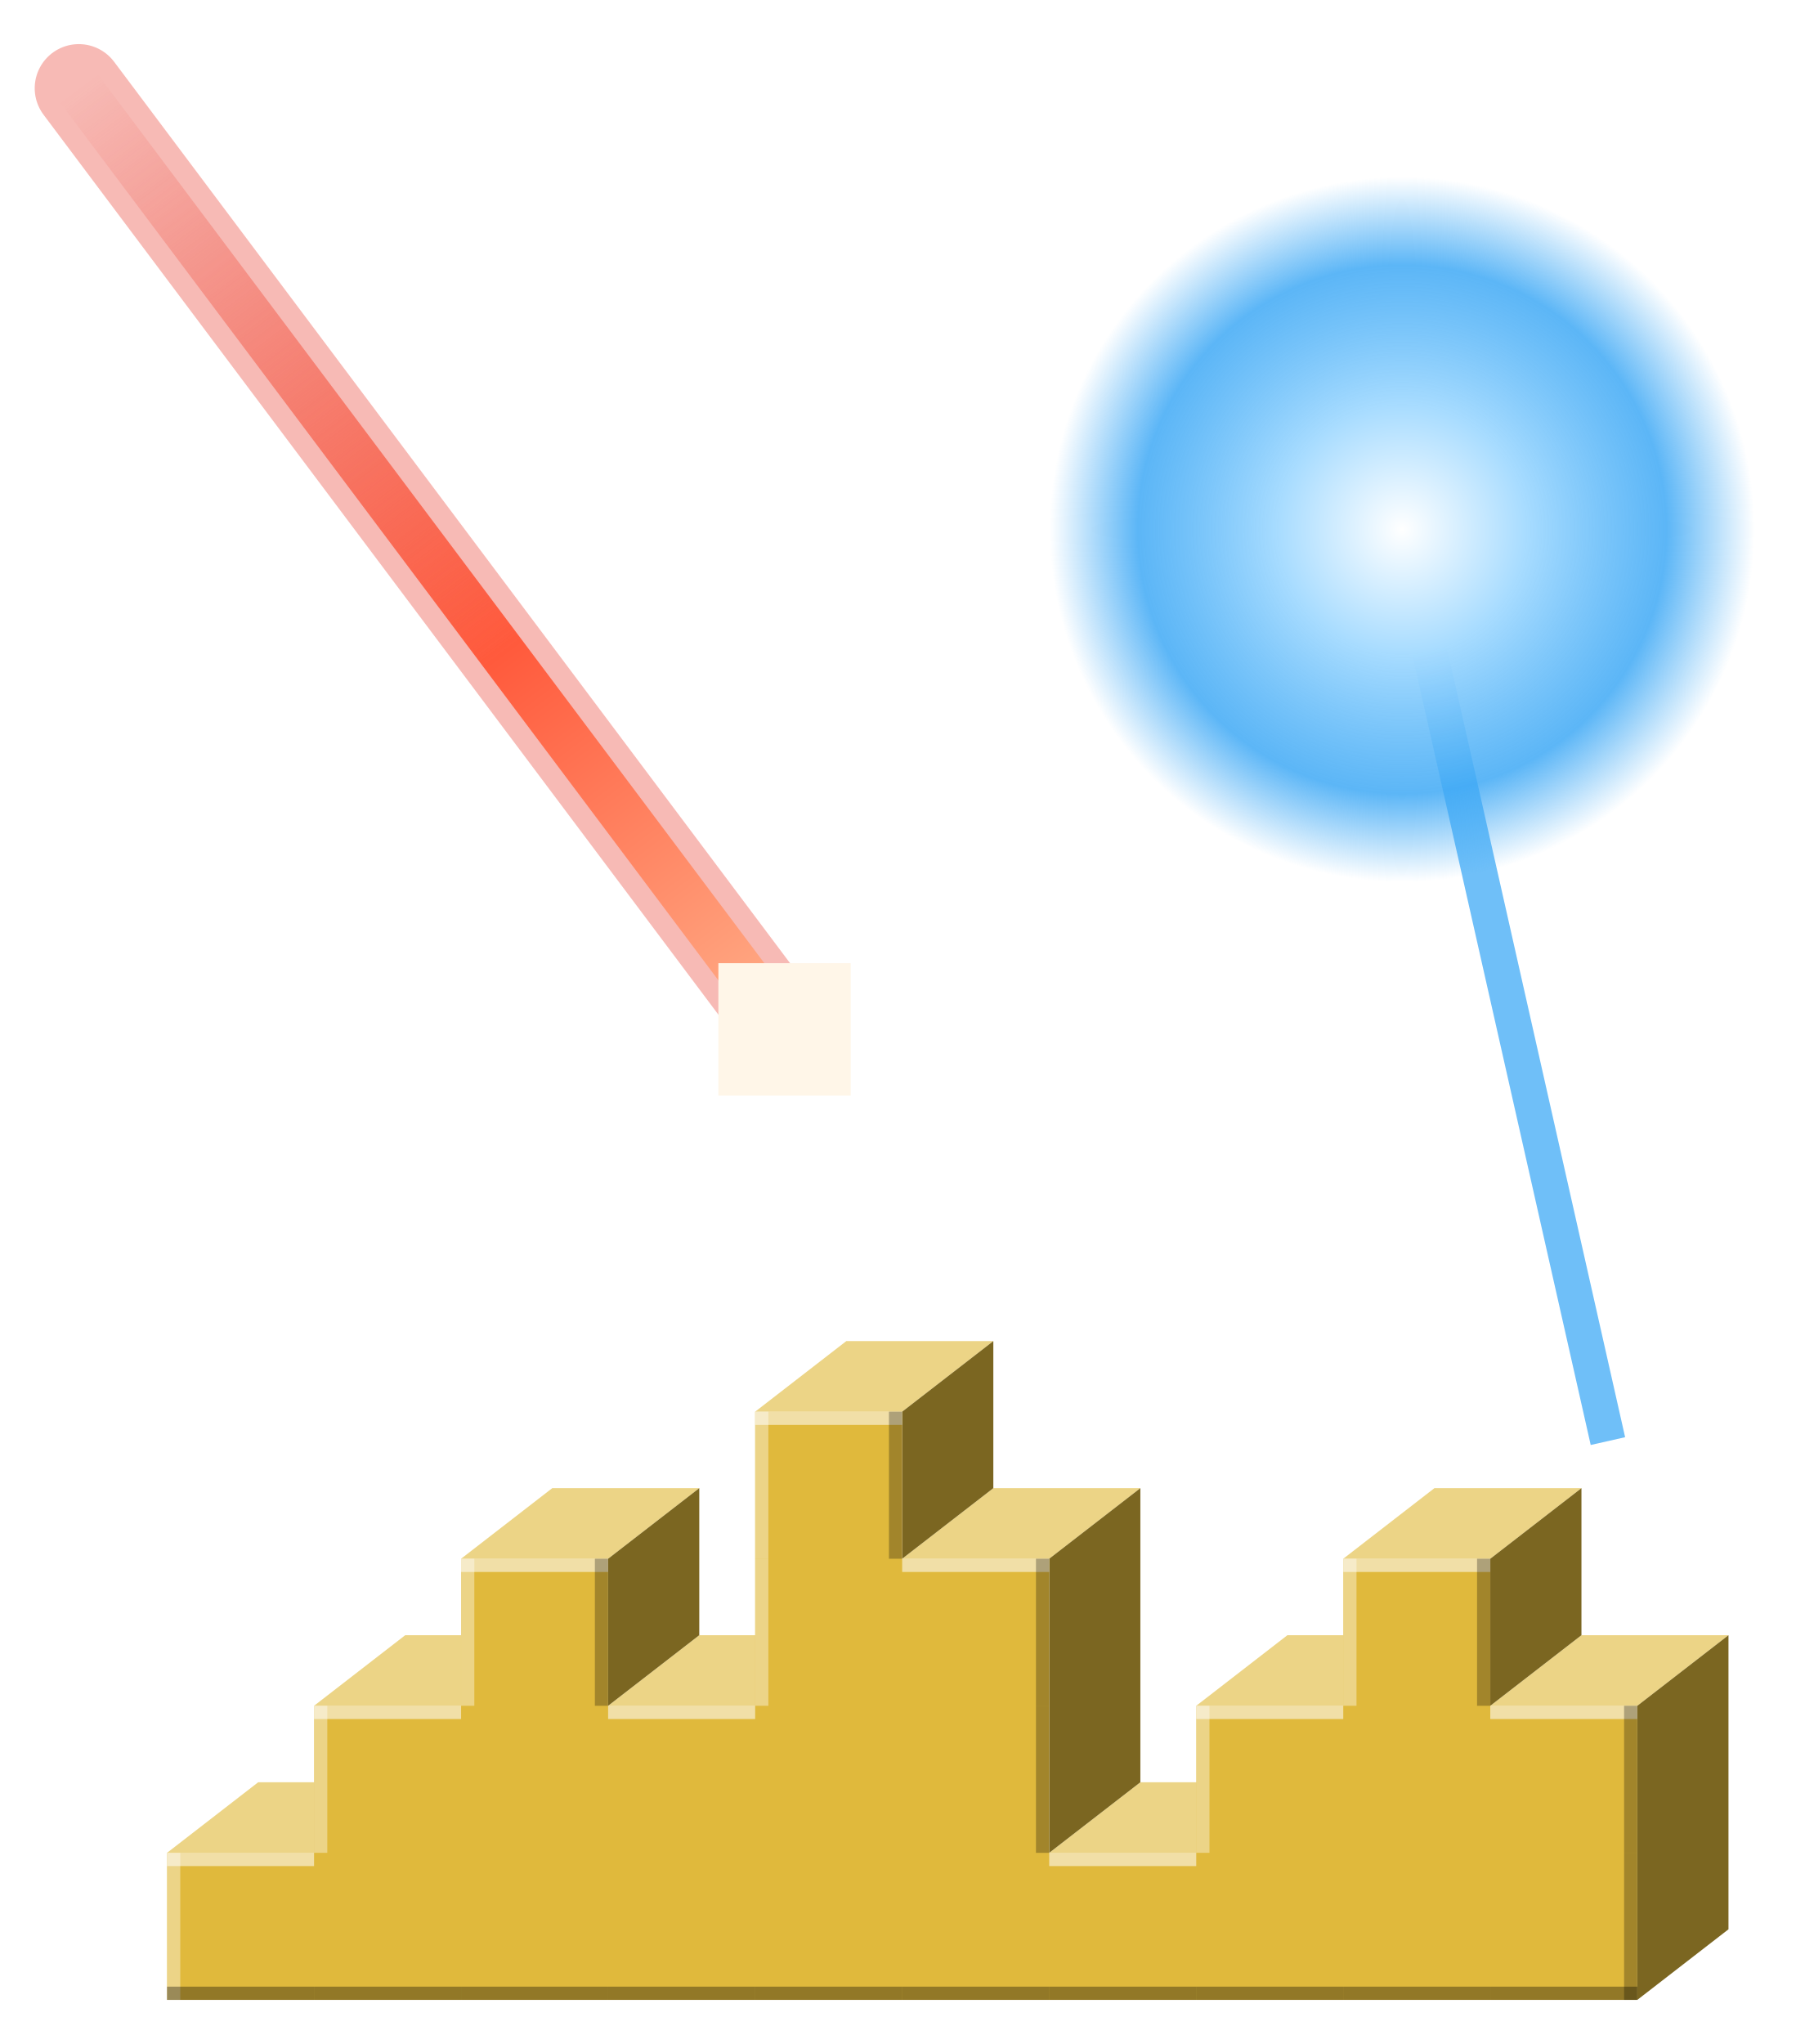
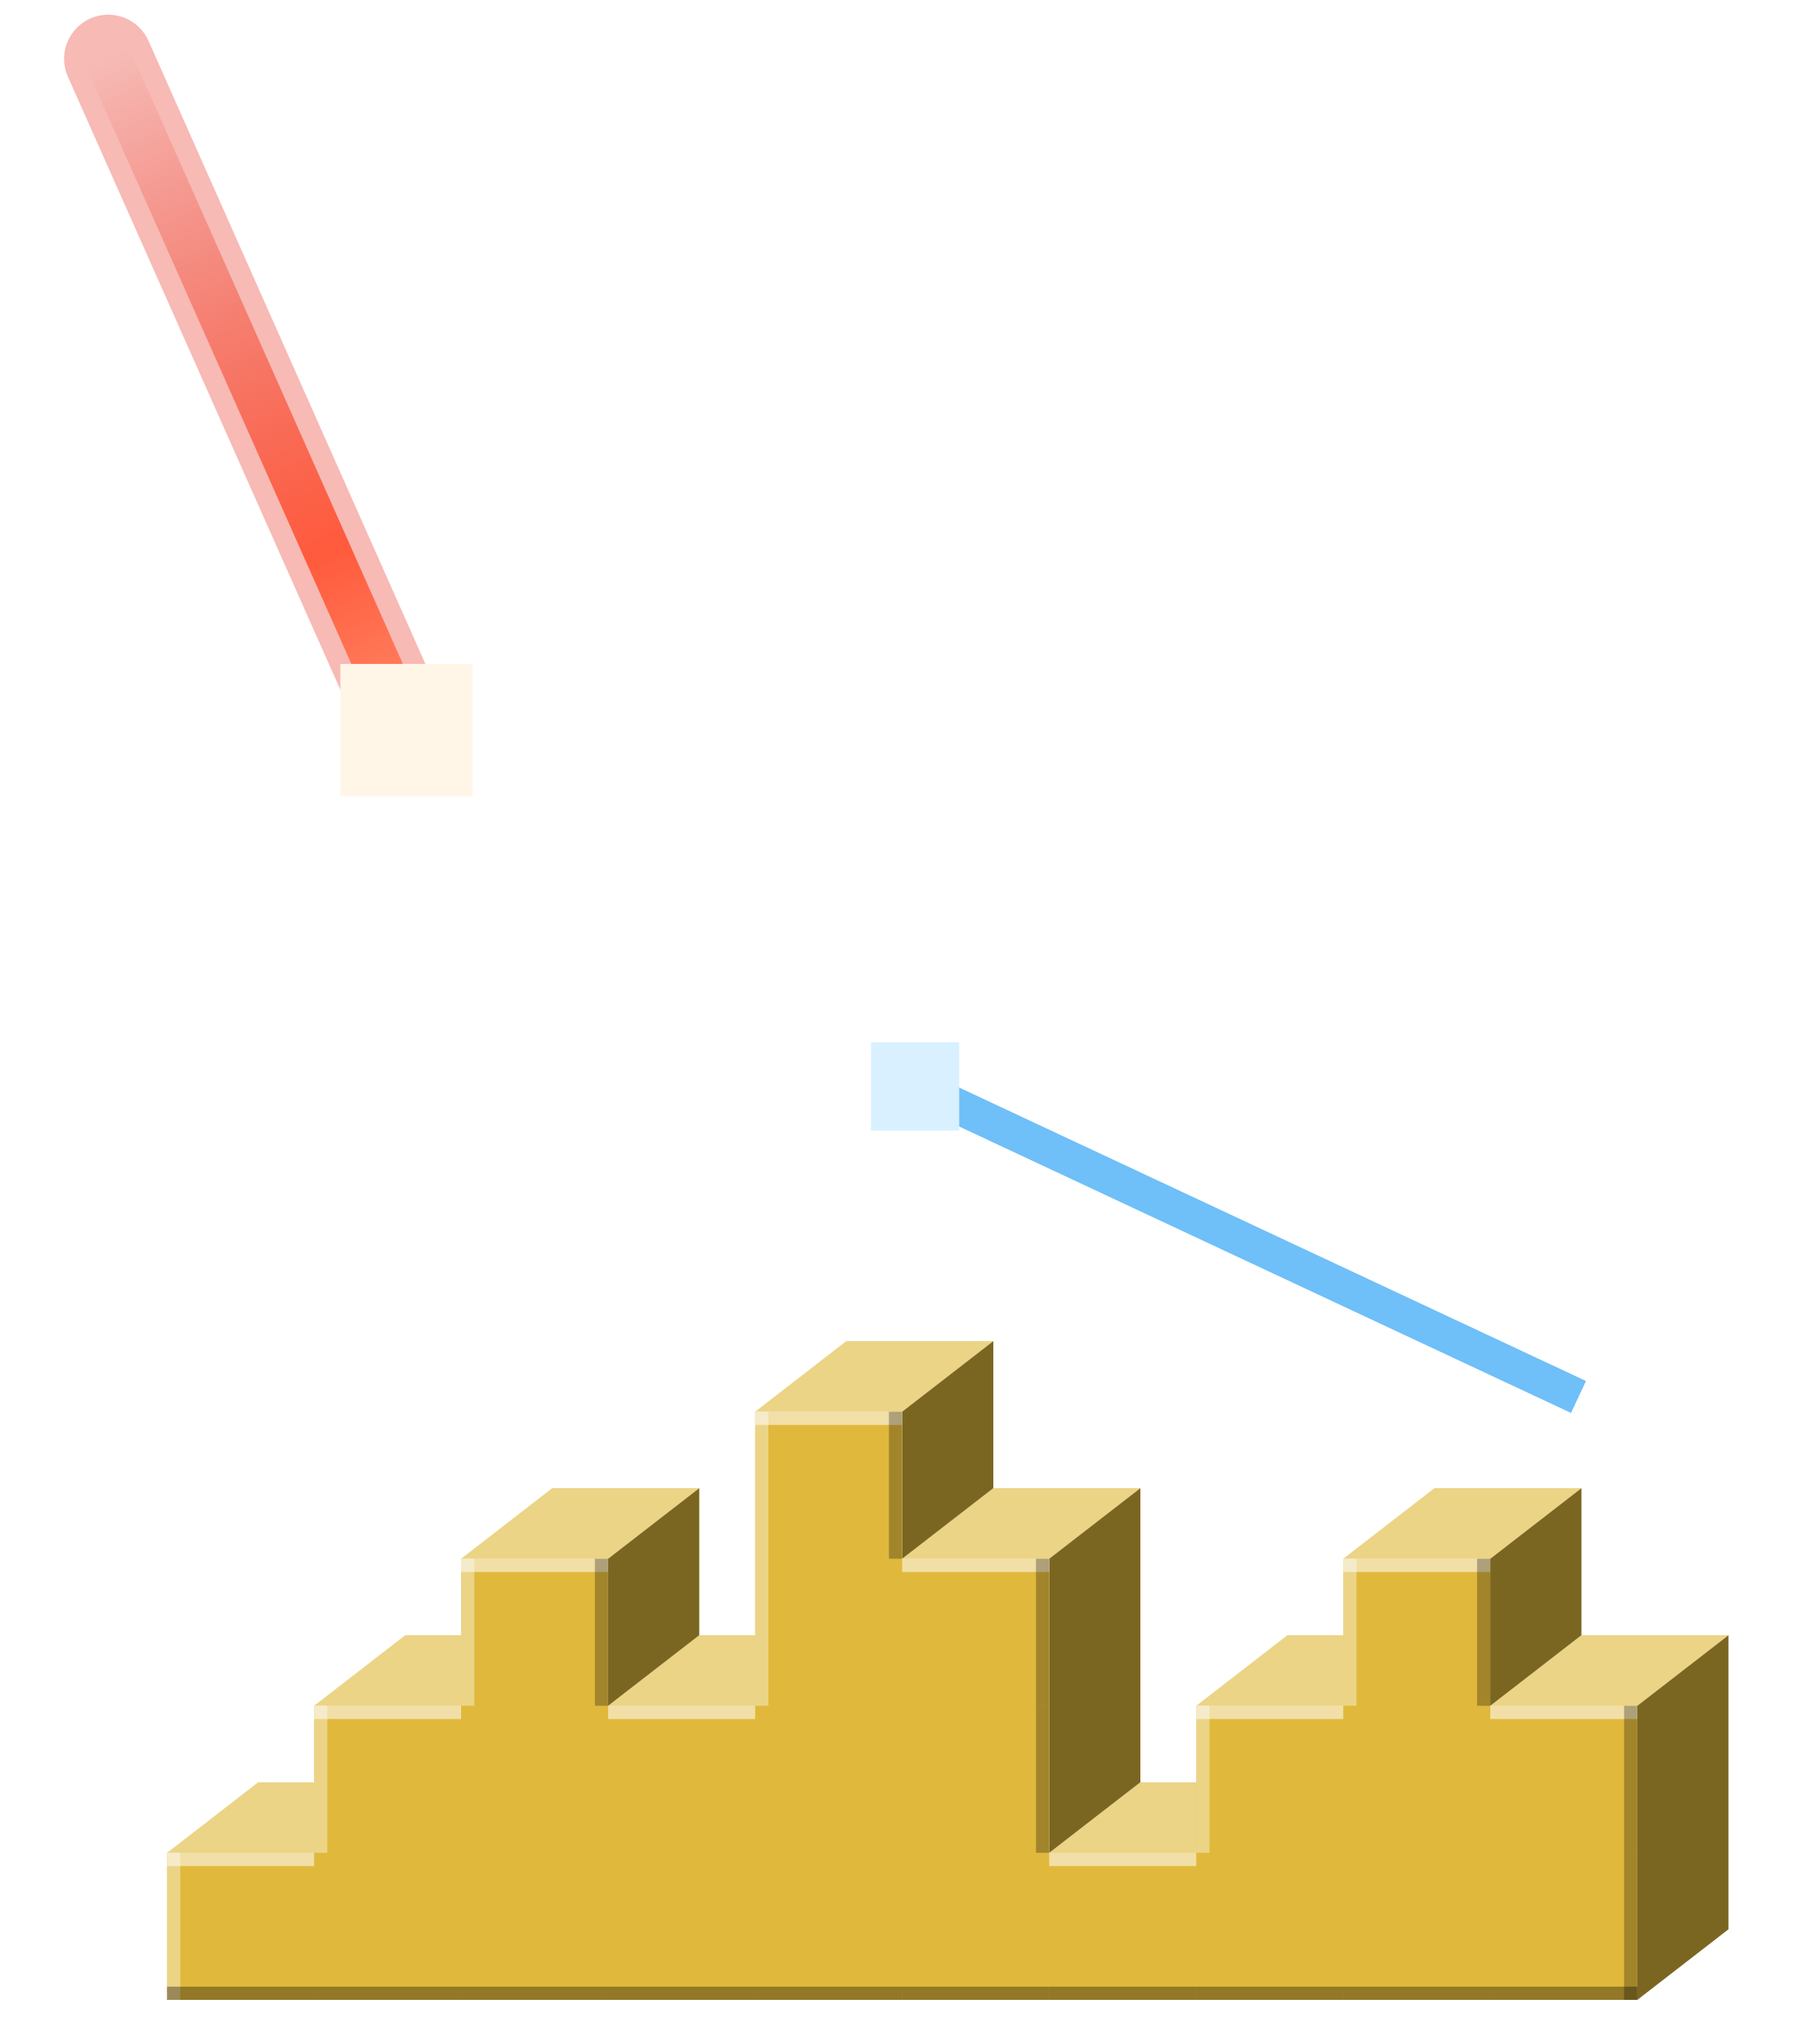
<svg xmlns="http://www.w3.org/2000/svg" width="98" height="111" viewBox="-1.1 -2.2 12.2 13.9">
  <defs>
-     <linearGradient id="trail" gradientUnits="userSpaceOnUse" x1="-0.6" y1="-1.6" x2="4.2" y2="4.8">
+     <linearGradient id="tra" gradientUnits="userSpaceOnUse" x1="-0.4" y1="-1.8" x2="2.08" y2="3.78">
+       <stop offset="0" stop-color="#e83a2c" stop-opacity="0" />
+       <stop offset="0.6" stop-color="#ff5a3c" />
+       <stop offset="1" stop-color="#ffb08a" />
+     </linearGradient>
+     <linearGradient id="trb" gradientUnits="userSpaceOnUse" x1="10.4" y1="-1.8" x2="7.92" y2="3.78">
      <stop offset="0" stop-color="#e83a2c" stop-opacity="0" />
      <stop offset="0.6" stop-color="#ff5a3c" />
      <stop offset="1" stop-color="#ffb08a" />
    </linearGradient>
    <radialGradient id="burst">
      <stop offset="0" stop-color="#ffffff" />
      <stop offset="0.35" stop-color="#a8dcff" />
      <stop offset="0.75" stop-color="#3fa9f5" stop-opacity="0.85" />
      <stop offset="1" stop-color="#3fa9f5" stop-opacity="0" />
    </radialGradient>
  </defs>
-   <line x1="-0.6" y1="-1.6" x2="4.2" y2="4.8" stroke="#e83a2c" stroke-width="0.6" stroke-linecap="round" opacity="0.35" />
-   <line x1="-0.6" y1="-1.6" x2="4.2" y2="4.8" stroke="url(#trail)" stroke-width="0.32" stroke-linecap="round" />
-   <rect x="3.75" y="4.35" width="0.9" height="0.9" fill="#fff6e8" />
-   <line x1="9.8" y1="7.6" x2="8.4" y2="1.4" stroke="#3fa9f5" stroke-width="0.24" opacity="0.75" />
-   <circle cx="8.4" cy="1.4" r="2.4" fill="url(#burst)" />
-   <g transform="translate(0,7.4)">
-     <path d="M4,0 L5,0 L5.62,-0.48 L4.62,-0.48 Z M8,1 L9,1 L9.62,0.52 L8.62,0.52 Z M5,1 L6,1 L6.62,0.52 L5.62,0.52 Z M2,1 L3,1 L3.62,0.52 L2.62,0.52 Z M9,2 L10,2 L10.62,1.52 L9.62,1.52 Z M7,2 L8,2 L8.62,1.52 L7.62,1.52 Z M3,2 L4,2 L4.62,1.52 L3.62,1.52 Z M1,2 L2,2 L2.62,1.52 L1.62,1.52 Z M6,3 L7,3 L7.62,2.52 L6.62,2.52 Z M0,3 L1,3 L1.62,2.52 L0.62,2.52 Z" fill="#ecd486" />
-     <path d="M5,0 L5.62,-0.48 L5.62,0.52 L5,1 Z M9,1 L9.62,0.52 L9.62,1.52 L9,2 Z M6,1 L6.62,0.52 L6.62,1.52 L6,2 Z M3,1 L3.62,0.52 L3.62,1.52 L3,2 Z M10,2 L10.62,1.52 L10.62,2.52 L10,3 Z M6,2 L6.62,1.52 L6.62,2.52 L6,3 Z M10,3 L10.62,2.52 L10.62,3.52 L10,4 Z" fill="#7b6621" />
-     <path d="M4,0 L5,0 L5,1 L4,1 Z M8,1 L9,1 L9,2 L8,2 Z M5,1 L6,1 L6,2 L5,2 Z M4,1 L5,1 L5,2 L4,2 Z M2,1 L3,1 L3,2 L2,2 Z M9,2 L10,2 L10,3 L9,3 Z M8,2 L9,2 L9,3 L8,3 Z M7,2 L8,2 L8,3 L7,3 Z M5,2 L6,2 L6,3 L5,3 Z M4,2 L5,2 L5,3 L4,3 Z M3,2 L4,2 L4,3 L3,3 Z M2,2 L3,2 L3,3 L2,3 Z M1,2 L2,2 L2,3 L1,3 Z M9,3 L10,3 L10,4 L9,4 Z M8,3 L9,3 L9,4 L8,4 Z M7,3 L8,3 L8,4 L7,4 Z M6,3 L7,3 L7,4 L6,4 Z M5,3 L6,3 L6,4 L5,4 Z M4,3 L5,3 L5,4 L4,4 Z M3,3 L4,3 L4,4 L3,4 Z M2,3 L3,3 L3,4 L2,4 Z M1,3 L2,3 L2,4 L1,4 Z M0,3 L1,3 L1,4 L0,4 Z" fill="#e0b93c" />
-     <rect x="4" y="0" width="1" height="0.09" fill="rgba(255,255,255,0.55)" />
-     <rect x="4" y="0" width="0.09" height="1" fill="rgba(255,255,255,0.55)" opacity="0.7" />
-     <rect x="4.91" y="0" width="0.09" height="1" fill="rgba(0,0,0,0.35)" opacity="0.8" />
-     <rect x="8" y="1" width="1" height="0.09" fill="rgba(255,255,255,0.55)" />
-     <rect x="8" y="1" width="0.09" height="1" fill="rgba(255,255,255,0.55)" opacity="0.7" />
-     <rect x="8.91" y="1" width="0.09" height="1" fill="rgba(0,0,0,0.35)" opacity="0.8" />
-     <rect x="5" y="1" width="1" height="0.09" fill="rgba(255,255,255,0.55)" />
-     <rect x="5.91" y="1" width="0.09" height="1" fill="rgba(0,0,0,0.35)" opacity="0.8" />
-     <rect x="4" y="1" width="0.09" height="1" fill="rgba(255,255,255,0.55)" opacity="0.7" />
-     <rect x="2" y="1" width="1" height="0.09" fill="rgba(255,255,255,0.55)" />
-     <rect x="2" y="1" width="0.09" height="1" fill="rgba(255,255,255,0.55)" opacity="0.7" />
-     <rect x="2.91" y="1" width="0.09" height="1" fill="rgba(0,0,0,0.35)" opacity="0.8" />
-     <rect x="9" y="2" width="1" height="0.09" fill="rgba(255,255,255,0.55)" />
-     <rect x="9.91" y="2" width="0.09" height="1" fill="rgba(0,0,0,0.35)" opacity="0.8" />
-     <rect x="7" y="2" width="1" height="0.09" fill="rgba(255,255,255,0.55)" />
-     <rect x="7" y="2" width="0.09" height="1" fill="rgba(255,255,255,0.55)" opacity="0.7" />
-     <rect x="5.91" y="2" width="0.09" height="1" fill="rgba(0,0,0,0.35)" opacity="0.8" />
-     <rect x="3" y="2" width="1" height="0.09" fill="rgba(255,255,255,0.55)" />
-     <rect x="1" y="2" width="1" height="0.09" fill="rgba(255,255,255,0.55)" />
-     <rect x="1" y="2" width="0.09" height="1" fill="rgba(255,255,255,0.55)" opacity="0.7" />
-     <rect x="9" y="3.91" width="1" height="0.09" fill="rgba(0,0,0,0.35)" />
-     <rect x="9.91" y="3" width="0.09" height="1" fill="rgba(0,0,0,0.35)" opacity="0.8" />
-     <rect x="8" y="3.91" width="1" height="0.09" fill="rgba(0,0,0,0.35)" />
-     <rect x="7" y="3.91" width="1" height="0.09" fill="rgba(0,0,0,0.35)" />
-     <rect x="6" y="3" width="1" height="0.09" fill="rgba(255,255,255,0.55)" />
-     <rect x="6" y="3.91" width="1" height="0.09" fill="rgba(0,0,0,0.35)" />
-     <rect x="5" y="3.91" width="1" height="0.09" fill="rgba(0,0,0,0.35)" />
-     <rect x="4" y="3.91" width="1" height="0.09" fill="rgba(0,0,0,0.35)" />
-     <rect x="3" y="3.91" width="1" height="0.09" fill="rgba(0,0,0,0.35)" />
-     <rect x="2" y="3.91" width="1" height="0.09" fill="rgba(0,0,0,0.35)" />
-     <rect x="1" y="3.91" width="1" height="0.09" fill="rgba(0,0,0,0.35)" />
-     <rect x="0" y="3" width="1" height="0.09" fill="rgba(255,255,255,0.55)" />
-     <rect x="0" y="3" width="0.09" height="1" fill="rgba(255,255,255,0.55)" opacity="0.7" />
-     <rect x="0" y="3.91" width="1" height="0.09" fill="rgba(0,0,0,0.35)" />
-   </g>
+   <line x1="-0.4" y1="-1.8" x2="1.629" y2="2.765" stroke="#e83a2c" stroke-width="0.6" stroke-linecap="round" opacity="0.35" />
+   <line x1="-0.4" y1="-1.8" x2="1.629" y2="2.765" stroke="url(#tra)" stroke-width="0.32" stroke-linecap="round" opacity="1" />
+   <rect x="1.179" y="2.315" width="0.9" height="0.9" fill="#fff6e8" />
+   <line x1="9.6" y1="7.3" x2="5.088" y2="5.188" stroke="#3fa9f5" stroke-width="0.24" opacity="0.75" />
+   <rect x="4.788" y="4.888" width="0.6" height="0.6" fill="#d8f0ff" />
+   <path d="M4,7.4 L5,7.4 L5.62,6.92 L4.62,6.92 Z M8,8.4 L9,8.4 L9.62,7.92 L8.62,7.92 Z M5,8.4 L6,8.4 L6.62,7.92 L5.62,7.92 Z M2,8.4 L3,8.4 L3.62,7.92 L2.62,7.92 Z M9,9.4 L10,9.4 L10.62,8.92 L9.62,8.92 Z M7,9.4 L8,9.4 L8.62,8.92 L7.62,8.92 Z M3,9.4 L4,9.4 L4.62,8.92 L3.62,8.92 Z M1,9.4 L2,9.4 L2.62,8.92 L1.62,8.92 Z M6,10.4 L7,10.4 L7.62,9.92 L6.62,9.92 Z M0,10.4 L1,10.4 L1.62,9.92 L0.62,9.92 Z" fill="#ecd486" />
+   <path d="M5,7.4 L5.62,6.92 L5.62,7.92 L5,8.4 Z M9,8.4 L9.62,7.92 L9.62,8.92 L9,9.4 Z M6,8.4 L6.62,7.92 L6.62,8.92 L6,9.4 Z M3,8.4 L3.62,7.92 L3.62,8.92 L3,9.4 Z M10,9.4 L10.62,8.92 L10.62,9.92 L10,10.4 Z M6,9.4 L6.62,8.92 L6.62,9.92 L6,10.4 Z M10,10.4 L10.62,9.92 L10.62,10.92 L10,11.4 Z" fill="#7b6621" />
+   <path d="M4,7.4 L5,7.4 L5,8.4 L4,8.4 Z M8,8.4 L9,8.4 L9,9.4 L8,9.4 Z M5,8.4 L6,8.4 L6,9.4 L5,9.4 Z M4,8.4 L5,8.4 L5,9.4 L4,9.4 Z M2,8.4 L3,8.4 L3,9.4 L2,9.4 Z M9,9.4 L10,9.4 L10,10.4 L9,10.4 Z M8,9.4 L9,9.4 L9,10.4 L8,10.4 Z M7,9.4 L8,9.4 L8,10.4 L7,10.4 Z M5,9.4 L6,9.4 L6,10.4 L5,10.4 Z M4,9.4 L5,9.4 L5,10.4 L4,10.4 Z M3,9.4 L4,9.4 L4,10.4 L3,10.4 Z M2,9.4 L3,9.4 L3,10.4 L2,10.4 Z M1,9.4 L2,9.4 L2,10.4 L1,10.4 Z M9,10.4 L10,10.4 L10,11.4 L9,11.4 Z M8,10.4 L9,10.4 L9,11.4 L8,11.4 Z M7,10.4 L8,10.4 L8,11.4 L7,11.4 Z M6,10.4 L7,10.4 L7,11.4 L6,11.4 Z M5,10.4 L6,10.4 L6,11.4 L5,11.4 Z M4,10.4 L5,10.4 L5,11.4 L4,11.4 Z M3,10.4 L4,10.4 L4,11.4 L3,11.4 Z M2,10.4 L3,10.4 L3,11.4 L2,11.4 Z M1,10.4 L2,10.4 L2,11.4 L1,11.4 Z M0,10.4 L1,10.4 L1,11.4 L0,11.4 Z" fill="#e0b93c" />
+   <rect x="4" y="7.4" width="1" height="0.09" fill="rgba(255,255,255,0.55)" />
+   <rect x="4" y="7.4" width="0.09" height="1" fill="rgba(255,255,255,0.55)" opacity="0.7" />
+   <rect x="4.91" y="7.4" width="0.09" height="1" fill="rgba(0,0,0,0.35)" opacity="0.8" />
+   <rect x="8" y="8.4" width="1" height="0.09" fill="rgba(255,255,255,0.55)" />
+   <rect x="8" y="8.4" width="0.09" height="1" fill="rgba(255,255,255,0.55)" opacity="0.7" />
+   <rect x="8.91" y="8.4" width="0.09" height="1" fill="rgba(0,0,0,0.35)" opacity="0.8" />
+   <rect x="5" y="8.4" width="1" height="0.09" fill="rgba(255,255,255,0.55)" />
+   <rect x="5.91" y="8.4" width="0.09" height="1" fill="rgba(0,0,0,0.35)" opacity="0.8" />
+   <rect x="4" y="8.4" width="0.09" height="1" fill="rgba(255,255,255,0.55)" opacity="0.7" />
+   <rect x="2" y="8.4" width="1" height="0.09" fill="rgba(255,255,255,0.55)" />
+   <rect x="2" y="8.4" width="0.09" height="1" fill="rgba(255,255,255,0.55)" opacity="0.7" />
+   <rect x="2.91" y="8.4" width="0.09" height="1" fill="rgba(0,0,0,0.35)" opacity="0.8" />
+   <rect x="9" y="9.4" width="1" height="0.09" fill="rgba(255,255,255,0.55)" />
+   <rect x="9.91" y="9.4" width="0.09" height="1" fill="rgba(0,0,0,0.35)" opacity="0.8" />
+   <rect x="7" y="9.4" width="1" height="0.09" fill="rgba(255,255,255,0.55)" />
+   <rect x="7" y="9.4" width="0.09" height="1" fill="rgba(255,255,255,0.55)" opacity="0.7" />
+   <rect x="5.91" y="9.4" width="0.09" height="1" fill="rgba(0,0,0,0.35)" opacity="0.8" />
+   <rect x="3" y="9.4" width="1" height="0.09" fill="rgba(255,255,255,0.55)" />
+   <rect x="1" y="9.4" width="1" height="0.09" fill="rgba(255,255,255,0.55)" />
+   <rect x="1" y="9.4" width="0.09" height="1" fill="rgba(255,255,255,0.55)" opacity="0.7" />
+   <rect x="9" y="11.31" width="1" height="0.09" fill="rgba(0,0,0,0.35)" />
+   <rect x="9.91" y="10.4" width="0.09" height="1" fill="rgba(0,0,0,0.35)" opacity="0.8" />
+   <rect x="8" y="11.31" width="1" height="0.09" fill="rgba(0,0,0,0.35)" />
+   <rect x="7" y="11.31" width="1" height="0.09" fill="rgba(0,0,0,0.35)" />
+   <rect x="6" y="10.4" width="1" height="0.09" fill="rgba(255,255,255,0.55)" />
+   <rect x="6" y="11.31" width="1" height="0.09" fill="rgba(0,0,0,0.35)" />
+   <rect x="5" y="11.31" width="1" height="0.09" fill="rgba(0,0,0,0.35)" />
+   <rect x="4" y="11.31" width="1" height="0.09" fill="rgba(0,0,0,0.35)" />
+   <rect x="3" y="11.31" width="1" height="0.09" fill="rgba(0,0,0,0.35)" />
+   <rect x="2" y="11.31" width="1" height="0.09" fill="rgba(0,0,0,0.35)" />
+   <rect x="1" y="11.31" width="1" height="0.09" fill="rgba(0,0,0,0.35)" />
+   <rect x="0" y="10.4" width="1" height="0.09" fill="rgba(255,255,255,0.55)" />
+   <rect x="0" y="10.4" width="0.09" height="1" fill="rgba(255,255,255,0.55)" opacity="0.7" />
+   <rect x="0" y="11.31" width="1" height="0.09" fill="rgba(0,0,0,0.35)" />
</svg>
